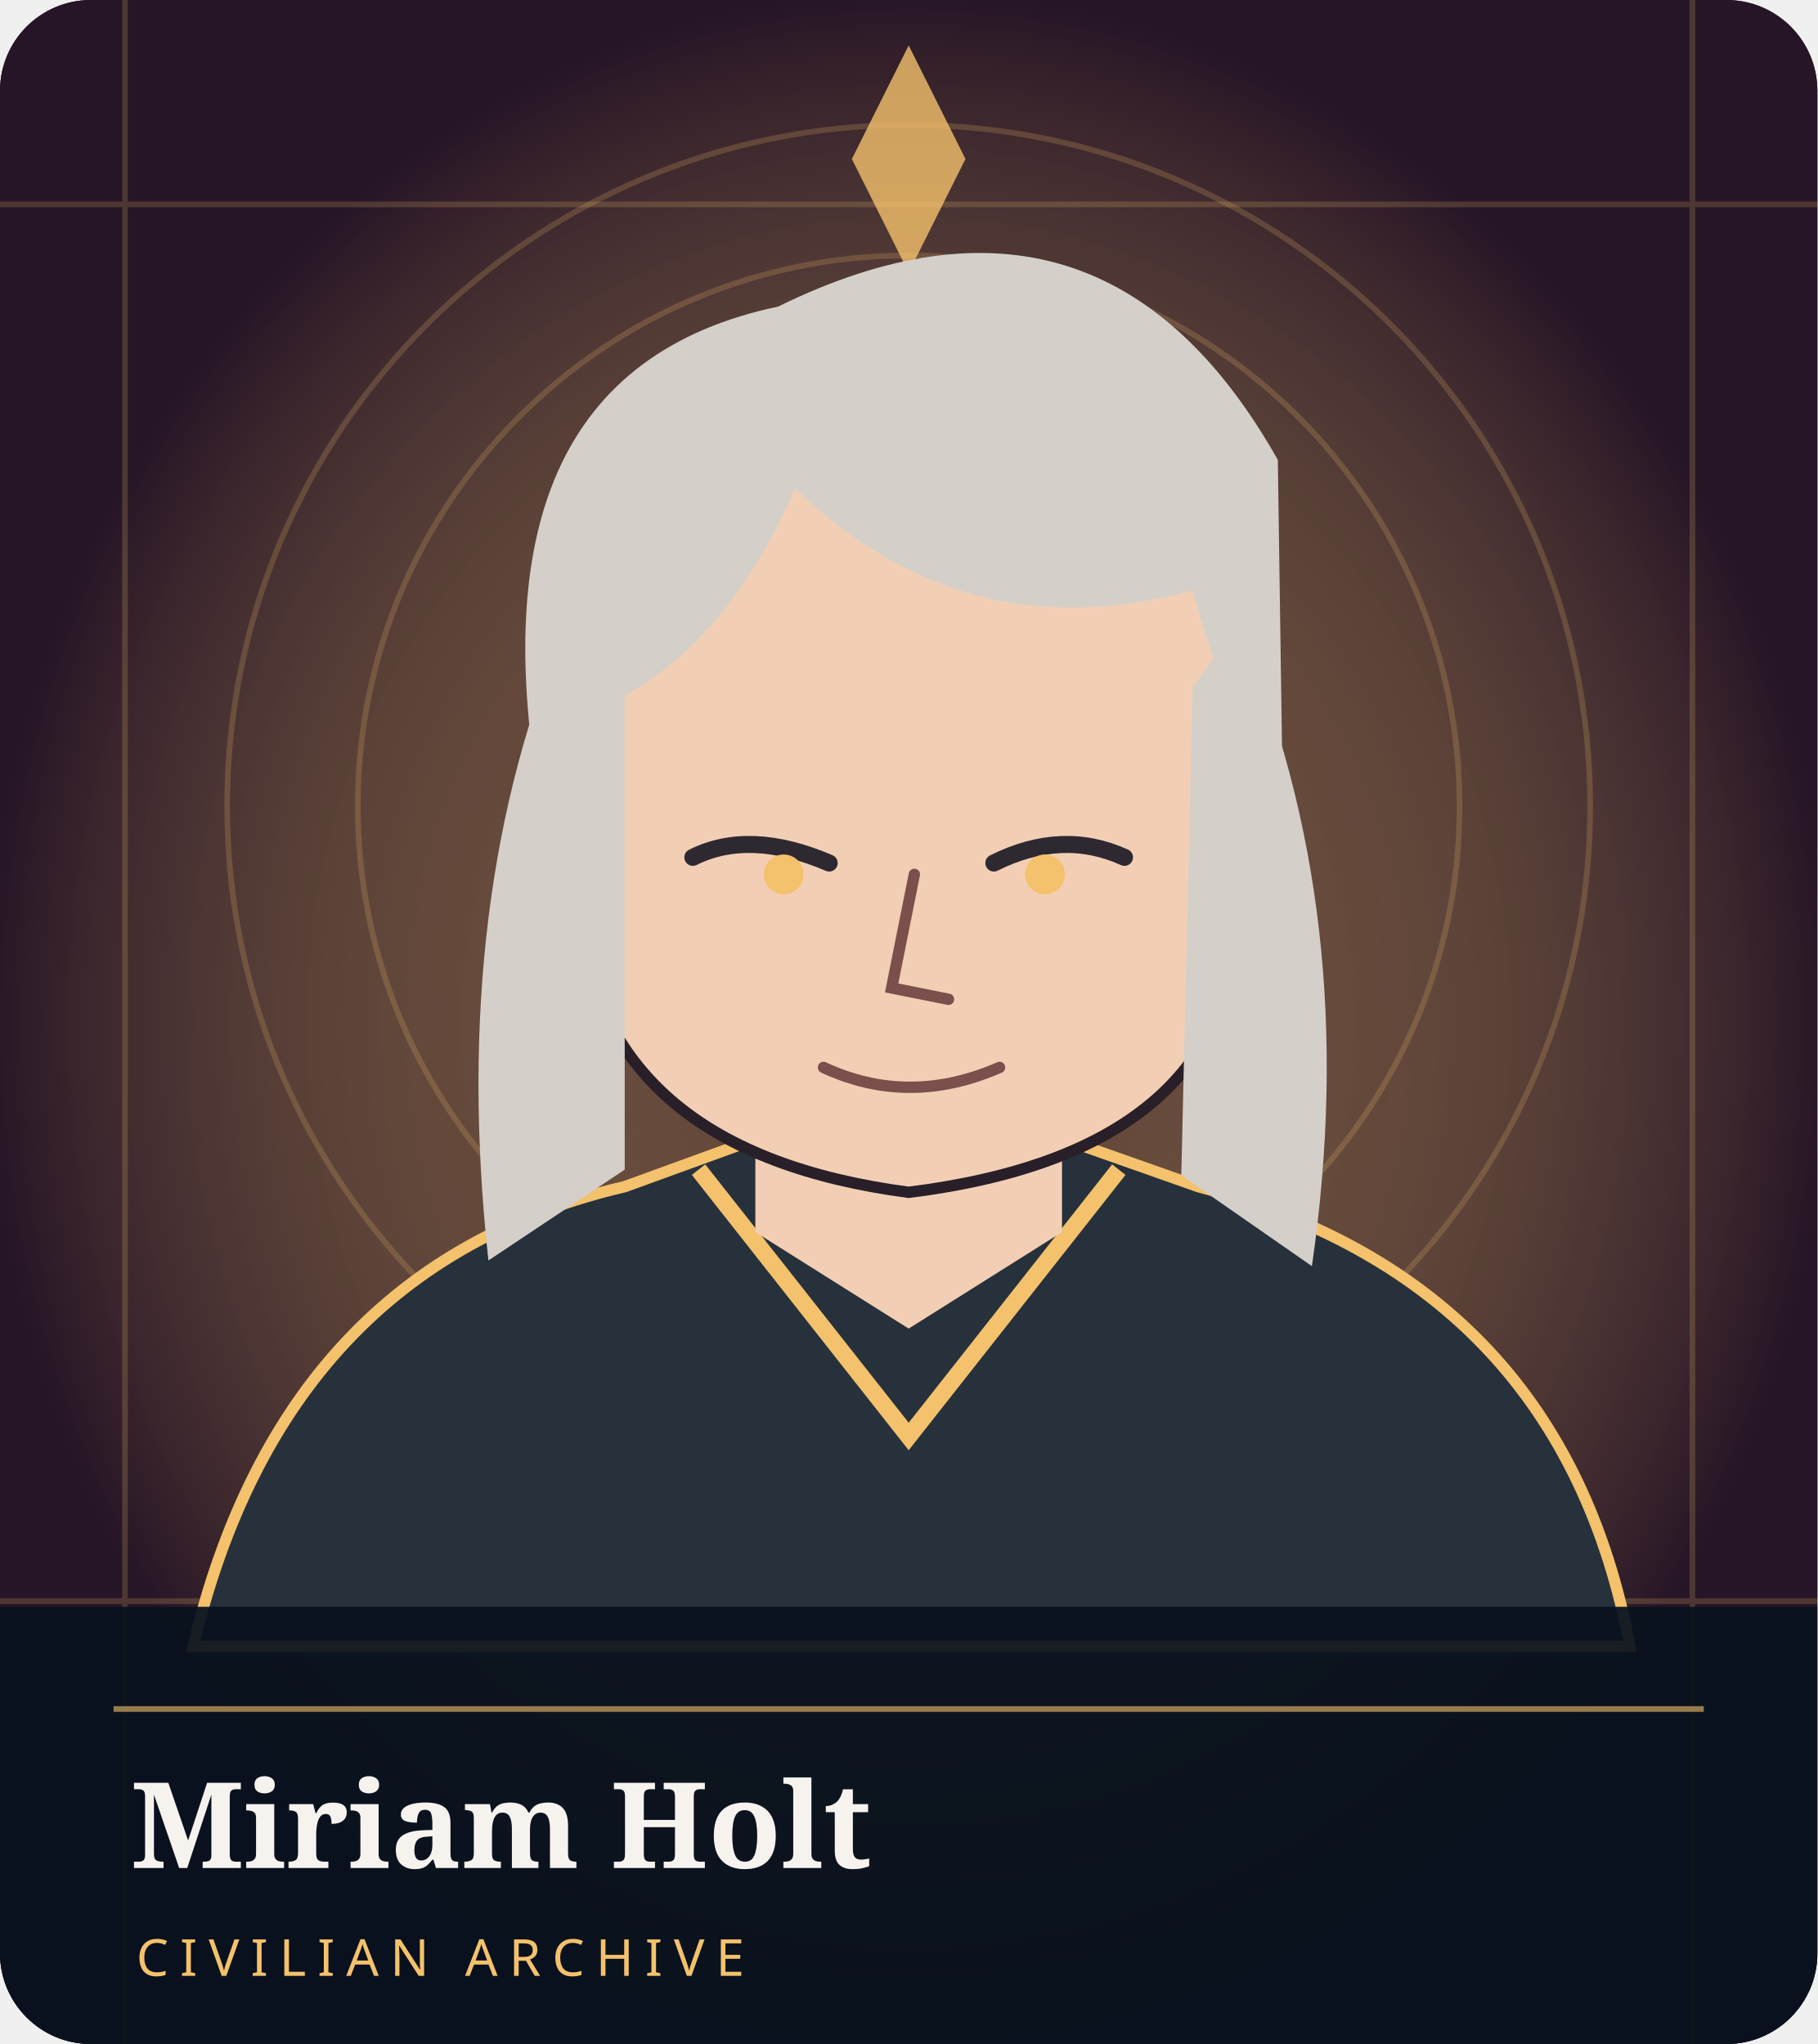
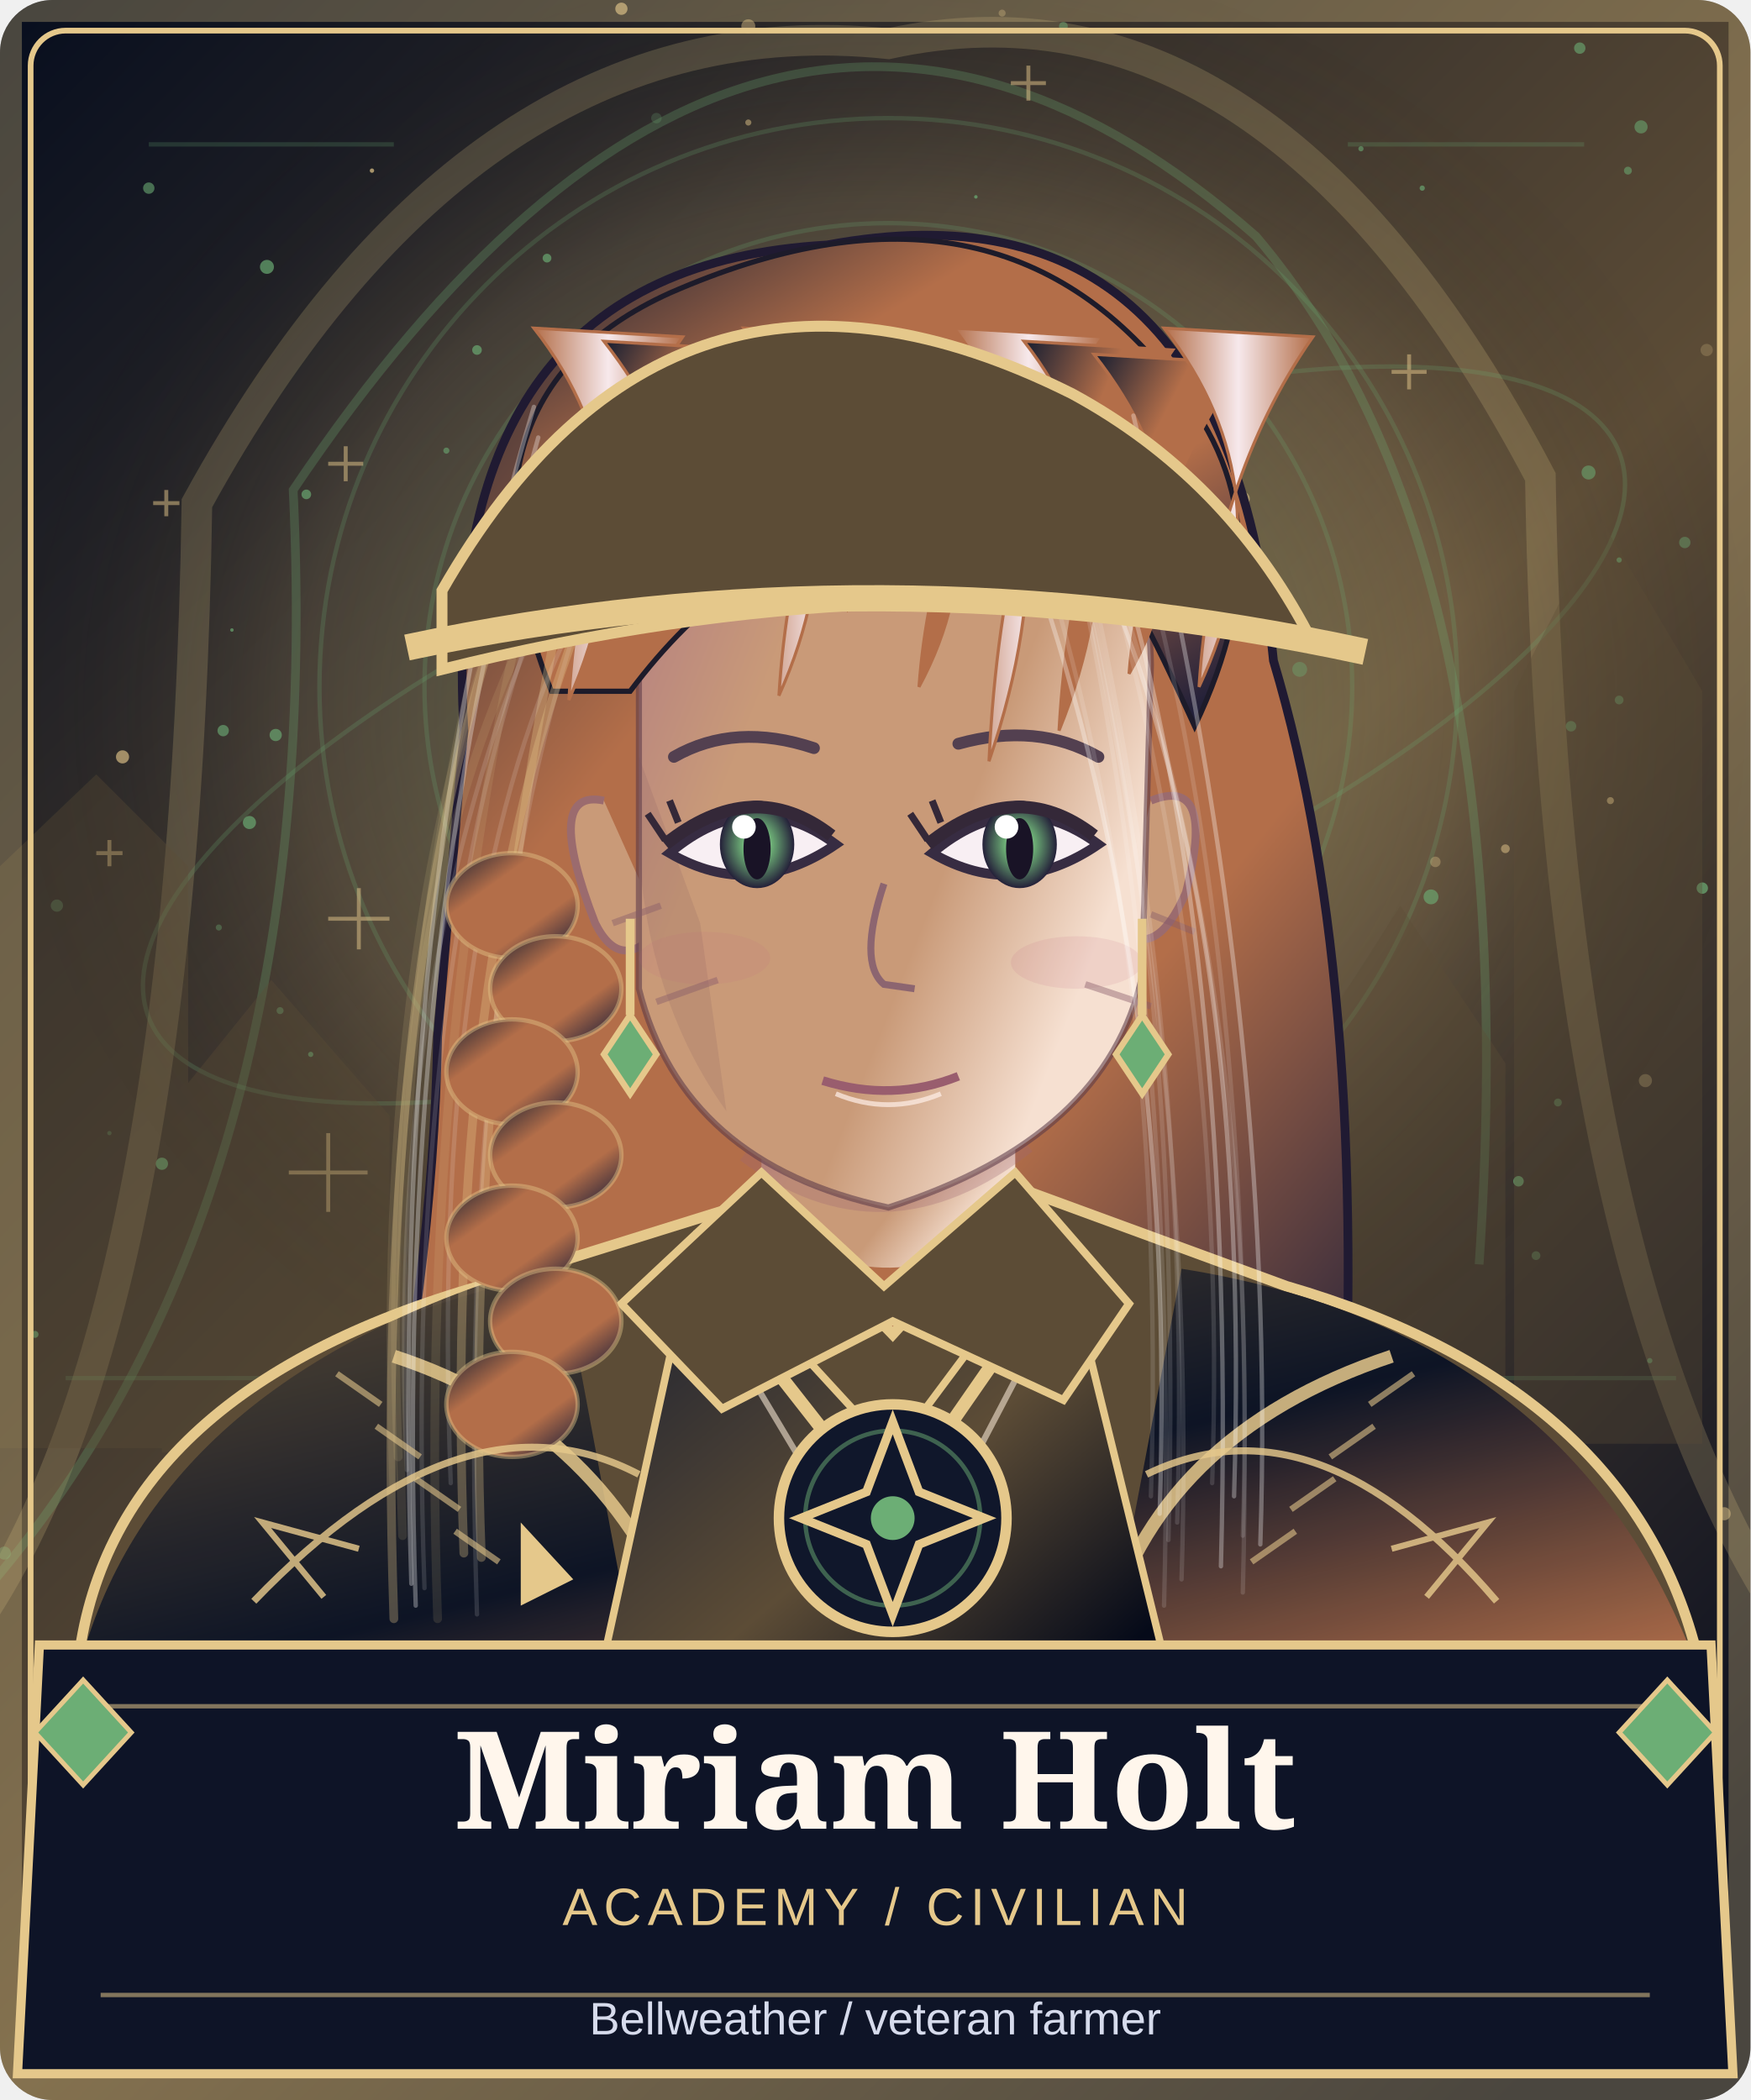
- <svg xmlns="http://www.w3.org/2000/svg" viewBox="0 0 320 360" role="img" aria-labelledby="t d">
+ <svg xmlns="http://www.w3.org/2000/svg" viewBox="0 0 400 480" role="img" aria-labelledby="title desc">
  <defs>
-     <radialGradient id="b">
-       <stop stop-color="#f4c16c" stop-opacity=".21" />
-       <stop offset="1" stop-color="#261526" />
+     <linearGradient id="bg" x2=".85" y2="1">
+       <stop stop-color="#060d1e" />
+       <stop offset=".58" stop-color="#5c4c36" />
+       <stop offset="1" stop-color="#090e1f" />
+     </linearGradient>
+     <radialGradient id="glow">
+       <stop stop-color="#6cae75" stop-opacity=".48" />
+       <stop offset=".65" stop-color="#e5c88b" stop-opacity=".14" />
+       <stop offset="1" stop-opacity="0" />
    </radialGradient>
-     <clipPath id="clip">
-       <rect width="320" height="360" rx="16" />
+     <linearGradient id="hair" x2=".9" y2="1">
+       <stop stop-color="#151d31" />
+       <stop offset=".34" stop-color="#b36e49" />
+       <stop offset=".7" stop-color="#b36e49" />
+       <stop offset="1" stop-color="#222039" />
+     </linearGradient>
+     <linearGradient id="hairshine">
+       <stop stop-color="#b36e49" />
+       <stop offset=".5" stop-color="#f7e9ec" />
+       <stop offset="1" stop-color="#b36e49" />
+     </linearGradient>
+     <linearGradient id="skin" x2=".95" y2=".6">
+       <stop stop-color="#ad7784" />
+       <stop offset=".36" stop-color="#c99a78" />
+       <stop offset=".73" stop-color="#c99a78" />
+       <stop offset="1" stop-color="#f6e0d1" />
+     </linearGradient>
+     <radialGradient id="iris">
+       <stop stop-color="#f5f4fb" />
+       <stop offset=".4" stop-color="#6cae75" />
+       <stop offset="1" stop-color="#242039" />
+     </radialGradient>
+     <linearGradient id="cape" x2="1" y2="1">
+       <stop stop-color="#5c4c36" />
+       <stop offset=".55" stop-color="#0a1124" />
+       <stop offset="1" stop-color="#b36e49" />
+     </linearGradient>
+     <linearGradient id="coat" x2="1" y2=".9">
+       <stop stop-color="#161d30" />
+       <stop offset=".6" stop-color="#5c4c36" />
+       <stop offset="1" stop-color="#050a19" />
+     </linearGradient>
+     <clipPath id="frame">
+       <rect width="400" height="480" rx="12" />
    </clipPath>
  </defs>
-   <g clip-path="url(#clip)">
-     <rect width="320" height="360" fill="#261526" />
-     <rect width="320" height="360" fill="url(#b)" />
-     <g stroke="#f4c16c" stroke-opacity=".20" fill="none">
-       <circle cx="160" cy="142" r="120" />
-       <circle cx="160" cy="142" r="97" />
-       <path d="M0 36 H320 M0 282 H320 M22 0 V360 M298 0 V360" />
-     </g>
-     <path d="M160 8 L170 28 160 48 150 28Z" fill="#f4c16c" opacity=".8" />
+   <g clip-path="url(#frame)">
+     <rect width="400" height="480" fill="url(#bg)" />
+     <ellipse cx="201" cy="162" rx="200" ry="179" fill="url(#glow)" />
+     <path d="M-13 381Q42 315 45 115Q108 0 203 10Q290-9 352 109Q355 302 416 382" fill="none" stroke="#e5c88b" stroke-width="7" stroke-opacity=".2" />
+     <path d="M-10 371Q75 280 67 112Q173-46 287 54Q349 127 338 289" fill="none" stroke="#6cae75" stroke-width="2" stroke-opacity=".26" />
+     <g fill="none" stroke="#6cae75" stroke-opacity=".21">
+       <circle cx="203" cy="157" r="130" />
+       <circle cx="203" cy="157" r="106" />
+       <ellipse cx="202" cy="168" rx="180" ry="58" transform="rotate(-21 202 168)" />
+       <path d="M15 315h87M295 315h88M34 33h56M308 33h54" />
+     </g>
+     <circle cx="266" cy="183" r="1.1" fill="#e5c88b" opacity="0.26" />
+     <circle cx="25" cy="259" r="0.5" fill="#6cae75" opacity="0.31" />
+     <circle cx="64" cy="231" r="0.8" fill="#6cae75" opacity="0.46" />
+     <circle cx="269" cy="254" r="0.5" fill="#6cae75" opacity="0.21" />
+     <circle cx="376" cy="247" r="1.5" fill="#e5c88b" opacity="0.33" />
+     <circle cx="56" cy="362" r="0.4" fill="#6cae75" opacity="0.51" />
+     <circle cx="57" cy="188" r="1.5" fill="#6cae75" opacity="0.66" />
+     <circle cx="351" cy="287" r="1.0" fill="#6cae75" opacity="0.36" />
+     <circle cx="142" cy="2" r="1.4" fill="#e5c88b" opacity="0.63" />
+     <circle cx="293" cy="173" r="0.5" fill="#6cae75" opacity="0.66" />
+     <circle cx="34" cy="43" r="1.3" fill="#6cae75" opacity="0.58" />
+     <circle cx="292" cy="147" r="1.2" fill="#6cae75" opacity="0.25" />
+     <circle cx="120" cy="300" r="1.6" fill="#e5c88b" opacity="0.67" />
+     <circle cx="359" cy="166" r="1.2" fill="#6cae75" opacity="0.47" />
+     <circle cx="8" cy="305" r="0.8" fill="#6cae75" opacity="0.72" />
+     <circle cx="51" cy="167" r="1.3" fill="#6cae75" opacity="0.61" />
+     <circle cx="390" cy="80" r="1.4" fill="#e5c88b" opacity="0.22" />
+     <circle cx="53" cy="144" r="0.4" fill="#6cae75" opacity="0.65" />
+     <circle cx="127" cy="282" r="1.4" fill="#6cae75" opacity="0.23" />
+     <circle cx="173" cy="160" r="0.6" fill="#6cae75" opacity="0.27" />
+     <circle cx="171" cy="28" r="0.7" fill="#e5c88b" opacity="0.48" />
+     <circle cx="172" cy="286" r="0.9" fill="#6cae75" opacity="0.34" />
+     <circle cx="293" cy="251" r="1.0" fill="#6cae75" opacity="0.40" />
+     <circle cx="215" cy="95" r="1.1" fill="#6cae75" opacity="0.65" />
+     <circle cx="254" cy="271" r="1.7" fill="#e5c88b" opacity="0.47" />
+     <circle cx="142" cy="333" r="1.6" fill="#6cae75" opacity="0.59" />
+     <circle cx="190" cy="264" r="0.7" fill="#6cae75" opacity="0.36" />
+     <circle cx="375" cy="29" r="1.5" fill="#6cae75" opacity="0.54" />
+     <circle cx="224" cy="303" r="1.0" fill="#e5c88b" opacity="0.51" />
+     <circle cx="37" cy="266" r="1.4" fill="#6cae75" opacity="0.68" />
+     <circle cx="109" cy="80" r="1.1" fill="#6cae75" opacity="0.66" />
+     <circle cx="311" cy="34" r="0.6" fill="#6cae75" opacity="0.56" />
+     <circle cx="85" cy="39" r="0.5" fill="#e5c88b" opacity="0.69" />
+     <circle cx="207" cy="232" r="1.0" fill="#6cae75" opacity="0.45" />
+     <circle cx="173" cy="216" r="1.0" fill="#6cae75" opacity="0.58" />
+     <circle cx="370" cy="128" r="0.6" fill="#6cae75" opacity="0.68" />
+     <circle cx="284" cy="114" r="1.6" fill="#e5c88b" opacity="0.51" />
+     <circle cx="102" cy="103" r="0.7" fill="#6cae75" opacity="0.56" />
+     <circle cx="361" cy="11" r="1.3" fill="#6cae75" opacity="0.59" />
+     <circle cx="13" cy="207" r="1.4" fill="#6cae75" opacity="0.32" />
+     <circle cx="139" cy="323" r="0.7" fill="#e5c88b" opacity="0.19" />
+     <circle cx="297" cy="153" r="1.7" fill="#6cae75" opacity="0.37" />
+     <circle cx="135" cy="165" r="1.4" fill="#6cae75" opacity="0.26" />
+     <circle cx="236" cy="346" r="1.3" fill="#6cae75" opacity="0.22" />
+     <circle cx="260" cy="298" r="0.7" fill="#e5c88b" opacity="0.23" />
+     <circle cx="120" cy="241" r="1.1" fill="#6cae75" opacity="0.36" />
+     <circle cx="61" cy="61" r="1.6" fill="#6cae75" opacity="0.67" />
+     <circle cx="1" cy="355" r="1.5" fill="#6cae75" opacity="0.38" />
+     <circle cx="178" cy="181" r="0.5" fill="#e5c88b" opacity="0.55" />
+     <circle cx="70" cy="113" r="1.1" fill="#6cae75" opacity="0.65" />
+     <circle cx="239" cy="304" r="0.9" fill="#6cae75" opacity="0.19" />
+     <circle cx="256" cy="87" r="0.6" fill="#6cae75" opacity="0.25" />
+     <circle cx="368" cy="183" r="0.8" fill="#e5c88b" opacity="0.59" />
+     <circle cx="251" cy="80" r="0.9" fill="#6cae75" opacity="0.61" />
+     <circle cx="325" cy="43" r="0.6" fill="#6cae75" opacity="0.64" />
+     <circle cx="363" cy="108" r="1.6" fill="#6cae75" opacity="0.54" />
+     <circle cx="272" cy="141" r="1.1" fill="#e5c88b" opacity="0.64" />
+     <circle cx="389" cy="203" r="1.3" fill="#6cae75" opacity="0.70" />
+     <circle cx="356" cy="252" r="0.9" fill="#6cae75" opacity="0.39" />
+     <circle cx="120" cy="139" r="0.9" fill="#6cae75" opacity="0.65" />
+     <circle cx="328" cy="197" r="1.2" fill="#e5c88b" opacity="0.33" />
+     <circle cx="263" cy="218" r="1.6" fill="#6cae75" opacity="0.40" />
+     <circle cx="377" cy="311" r="0.6" fill="#6cae75" opacity="0.52" />
+     <circle cx="191" cy="104" r="1.2" fill="#6cae75" opacity="0.49" />
+     <circle cx="394" cy="346" r="1.5" fill="#e5c88b" opacity="0.46" />
+     <circle cx="124" cy="217" r="1.3" fill="#6cae75" opacity="0.63" />
+     <circle cx="63" cy="168" r="1.4" fill="#6cae75" opacity="0.64" />
+     <circle cx="125" cy="59" r="1.0" fill="#6cae75" opacity="0.66" />
+     <circle cx="171" cy="6" r="1.6" fill="#e5c88b" opacity="0.44" />
+     <circle cx="327" cy="205" r="1.7" fill="#6cae75" opacity="0.62" />
+     <circle cx="347" cy="270" r="1.2" fill="#6cae75" opacity="0.67" />
+     <circle cx="385" cy="124" r="1.3" fill="#6cae75" opacity="0.41" />
+     <circle cx="28" cy="173" r="1.5" fill="#e5c88b" opacity="0.63" />
+     <circle cx="150" cy="27" r="1.2" fill="#6cae75" opacity="0.22" />
+     <circle cx="243" cy="6" r="1.0" fill="#6cae75" opacity="0.48" />
+     <circle cx="372" cy="39" r="0.9" fill="#6cae75" opacity="0.54" />
+     <circle cx="229" cy="3" r="0.8" fill="#e5c88b" opacity="0.32" />
+     <circle cx="223" cy="45" r="0.4" fill="#6cae75" opacity="0.71" />
+     <circle cx="71" cy="241" r="0.6" fill="#6cae75" opacity="0.64" />
+     <circle cx="50" cy="212" r="0.7" fill="#6cae75" opacity="0.35" />
+     <circle cx="159" cy="98" r="1.2" fill="#e5c88b" opacity="0.68" />
+     <circle cx="150" cy="323" r="1.5" fill="#6cae75" opacity="0.49" />
+     <circle cx="284" cy="265" r="0.6" fill="#6cae75" opacity="0.34" />
+     <circle cx="370" cy="160" r="1.0" fill="#6cae75" opacity="0.45" />
+     <circle cx="344" cy="194" r="1.0" fill="#e5c88b" opacity="0.50" />
+     <path d="M136 180v8m-4 -4h8" stroke="#e5c88b" stroke-width=".9" opacity=".5" />
+     <path d="M75 259v18m-9 -9h18" stroke="#e5c88b" stroke-width=".9" opacity=".5" />
+     <path d="M79 102v8m-4 -4h8" stroke="#e5c88b" stroke-width=".9" opacity=".5" />
+     <path d="M322 81v8m-4 -4h8" stroke="#e5c88b" stroke-width=".9" opacity=".5" />
+     <path d="M82 203v14m-7 -7h14" stroke="#e5c88b" stroke-width=".9" opacity=".5" />
+     <path d="M25 192v6m-3 -3h6" stroke="#e5c88b" stroke-width=".9" opacity=".5" />
+     <path d="M254 193v8m-4 -4h8" stroke="#e5c88b" stroke-width=".9" opacity=".5" />
+     <path d="M128 222v10m-5 -5h10" stroke="#e5c88b" stroke-width=".9" opacity=".5" />
+     <path d="M235 15v8m-4 -4h8" stroke="#e5c88b" stroke-width=".9" opacity=".5" />
+     <path d="M182 237v12m-6 -6h12" stroke="#e5c88b" stroke-width=".9" opacity=".5" />
+     <path d="M113 170v14m-7 -7h14" stroke="#e5c88b" stroke-width=".9" opacity=".5" />
+     <path d="M38 112v6m-3 -3h6" stroke="#e5c88b" stroke-width=".9" opacity=".5" />
+     <g fill="#5c4c36" opacity=".34">
+       <path d="M0 331V198L22 177L43 198V331M346 330V158L366 119L389 158V330M37 332v-77l25-31 27 31v77M297 331v-88l23-36 24 36v88" />
+     </g>
+     <path d="M106 167Q100 61 189 56Q280 39 291 151Q314 228 306 351Q268 322 253 289Q220 356 200 346Q156 367 143 304Q109 368 85 357Q99 292 100 237Z" fill="url(#hair)" stroke="#201a32" stroke-width="2" />
+     <path d="M18 379Q26 317 113 293L174 274L204 305L234 272L294 294Q373 317 388 379Z" fill="#5c4c36" stroke="#e5c88b" stroke-width="2.4" />
+     <path d="M19 378Q38 313 128 288L145 379Z M387 379Q358 304 270 290L253 379Z" fill="url(#cape)" opacity=".95" />
+     <path d="M90 310Q139 326 157 375M318 310Q264 328 252 375" fill="none" stroke="#e5c88b" stroke-width="3" opacity=".85" />
+     <path d="M138 379L159 283L204 332L242 281L266 379Z" fill="url(#coat)" stroke="#e5c88b" stroke-width="1.7" />
+     <path d="M156 286L203 346L246 284" fill="none" stroke="#e5c88b" stroke-width="3" />
+     <path d="M164 302L204 369L239 302" fill="none" stroke="#f8e9d4" stroke-opacity=".58" stroke-width="1.4" />
+     <path d="M174 242V279Q204 301 232 278V242Z" fill="url(#skin)" />
+     <path d="M170 264Q202 288 235 262" fill="none" stroke="#9d6673" stroke-opacity=".3" stroke-width="3" />
+     <path d="M138 183Q124 180 136 211Q142 223 151 212M263 183Q278 177 271 204Q264 220 256 212" fill="#c99a78" stroke="#9b6b6e" stroke-width="1.8" />
+     <path d="M146 141Q148 94 201 87Q262 92 263 152L261 223Q253 260 203 276Q156 266 146 226Z" fill="url(#skin)" stroke="#5a3946" stroke-opacity=".57" stroke-width="1.4" />
+     <path d="M146 173Q143 222 166 254L160 211Z" fill="#6b4253" opacity=".13" />
+     <ellipse cx="161" cy="219" rx="15" ry="6" fill="#be607e" opacity=".11" />
+     <ellipse cx="246" cy="220" rx="15" ry="6" fill="#be607e" opacity=".12" />
+     <path d="M151 207l-11 4M263 209l10 4M164 224l-14 5M248 225l15 5" fill="none" stroke="#875c69" stroke-opacity=".43" stroke-width="1.5" />
+     <path d="M154 173Q168 165 186 171M219 170Q237 165 251 173" fill="none" stroke="#534050" stroke-width="2.7" stroke-linecap="round" />
+     <path d="M153 195Q172 179 191 193Q172 206 153 195Z" fill="#f8eff3" stroke="#372c42" stroke-width="2.2" />
+     <ellipse cx="173" cy="193" rx="8.5" ry="10" fill="url(#iris)" />
+     <ellipse cx="173" cy="194" rx="3.1" ry="7" fill="#191326" />
+     <circle cx="170" cy="189" r="2.7" fill="white" />
+     <path d="M152 193Q172 177 190 191" fill="none" stroke="#342838" stroke-width="2.9" />
+     <path d="M152 192l-4-6M155 188l-2-5" stroke="#342838" stroke-width="1.6" />
+     <path d="M213 195Q232 179 251 193Q232 206 213 195Z" fill="#f8eff3" stroke="#372c42" stroke-width="2.2" />
+     <ellipse cx="233" cy="193" rx="8.5" ry="10" fill="url(#iris)" />
+     <ellipse cx="233" cy="194" rx="3.1" ry="7" fill="#191326" />
+     <circle cx="230" cy="189" r="2.7" fill="white" />
+     <path d="M212 193Q232 177 250 191" fill="none" stroke="#342838" stroke-width="2.9" />
+     <path d="M212 192l-4-6M215 188l-2-5" stroke="#342838" stroke-width="1.6" />
+     <path d="M202 202Q196 220 202 225L209 226" fill="none" stroke="#8c6570" stroke-width="1.6" />
+     <path d="M188 247Q204 252 219 246" fill="none" stroke="#995d6e" stroke-width="2" />
+     <path d="M191 250Q203 255 215 250" fill="none" stroke="#fff0e9" stroke-opacity=".7" stroke-width="1.1" />
+     <path d="M142 298L174 268L202 294L232 268L258 298L243 320L204 302L165 322Z" fill="#5c4c36" stroke="#e5c88b" stroke-width="1.8" />
+     <path d="M126 158Q100 91 153 67Q226 35 267 86Q296 118 273 166Q258 133 250 123Q225 139 199 120Q168 126 144 158Z" fill="url(#hair)" stroke="#1d1b2a" stroke-width="1.2" />
+     <path d="M122 75Q151 112 130 160Q133 110 156 77Z" fill="url(#hairshine)" stroke="#b36e49" stroke-width=".7" />
+     <path d="M138 78Q167 115 146 145Q149 113 172 80Z" fill="url(#hair)" stroke="#b36e49" stroke-width=".7" />
+     <path d="M154 81Q183 118 162 140Q165 116 188 83Z" fill="url(#hair)" stroke="#b36e49" stroke-width=".7" />
+     <path d="M170 75Q199 112 178 159Q181 110 204 77Z" fill="url(#hairshine)" stroke="#b36e49" stroke-width=".7" />
+     <path d="M186 78Q215 115 194 139Q197 113 220 80Z" fill="url(#hair)" stroke="#b36e49" stroke-width=".7" />
+     <path d="M202 81Q231 118 210 157Q213 116 236 83Z" fill="url(#hair)" stroke="#b36e49" stroke-width=".7" />
+     <path d="M218 75Q247 112 226 174Q229 110 252 77Z" fill="url(#hairshine)" stroke="#b36e49" stroke-width=".7" />
+     <path d="M234 78Q263 115 242 167Q245 113 268 80Z" fill="url(#hair)" stroke="#b36e49" stroke-width=".7" />
+     <path d="M250 81Q279 118 258 154Q261 116 284 83Z" fill="url(#hair)" stroke="#b36e49" stroke-width=".7" />
+     <path d="M266 75Q295 112 274 157Q277 110 300 77Z" fill="url(#hairshine)" stroke="#b36e49" stroke-width=".7" />
+     <path d="M138 94Q105 228 110 356" fill="none" stroke="#e5c88b" stroke-opacity=".31" stroke-width="2" stroke-linecap="round" />
+     <path d="M238 95Q271 202 267 352" fill="none" stroke="#ffffff" stroke-opacity=".13" stroke-width="1" stroke-linecap="round" />
+     <path d="M125 133Q92 221 97 363" fill="none" stroke="#ffffff" stroke-opacity=".13" stroke-width="1" stroke-linecap="round" />
+     <path d="M259 95Q292 231 288 353" fill="none" stroke="#ffffff" stroke-opacity=".31" stroke-width="1" stroke-linecap="round" />
+     <path d="M119 147Q86 218 91 333" fill="none" stroke="#e5c88b" stroke-opacity=".13" stroke-width="2" stroke-linecap="round" />
+     <path d="M241 107Q274 233 270 361" fill="none" stroke="#ffffff" stroke-opacity=".13" stroke-width="1" stroke-linecap="round" />
+     <path d="M122 93Q89 202 94 362" fill="none" stroke="#ffffff" stroke-opacity=".31" stroke-width="1" stroke-linecap="round" />
+     <path d="M237 91Q270 213 266 367" fill="none" stroke="#ffffff" stroke-opacity=".13" stroke-width="1" stroke-linecap="round" />
+     <path d="M128 105Q95 223 100 370" fill="none" stroke="#e5c88b" stroke-opacity=".13" stroke-width="2" stroke-linecap="round" />
+     <path d="M236 129Q269 224 265 346" fill="none" stroke="#ffffff" stroke-opacity=".31" stroke-width="1" stroke-linecap="round" />
+     <path d="M137 128Q104 214 109 369" fill="none" stroke="#ffffff" stroke-opacity=".13" stroke-width="1" stroke-linecap="round" />
+     <path d="M240 94Q273 218 269 348" fill="none" stroke="#ffffff" stroke-opacity=".13" stroke-width="1" stroke-linecap="round" />
+     <path d="M134 138Q101 220 106 355" fill="none" stroke="#e5c88b" stroke-opacity=".31" stroke-width="2" stroke-linecap="round" />
+     <path d="M248 111Q281 221 277 339" fill="none" stroke="#ffffff" stroke-opacity=".13" stroke-width="1" stroke-linecap="round" />
+     <path d="M131 142Q98 209 103 339" fill="none" stroke="#ffffff" stroke-opacity=".13" stroke-width="1" stroke-linecap="round" />
+     <path d="M250 110Q283 205 279 358" fill="none" stroke="#ffffff" stroke-opacity=".31" stroke-width="1" stroke-linecap="round" />
+     <path d="M120 111Q87 210 92 351" fill="none" stroke="#e5c88b" stroke-opacity=".13" stroke-width="2" stroke-linecap="round" />
+     <path d="M234 114Q267 210 263 342" fill="none" stroke="#ffffff" stroke-opacity=".13" stroke-width="1" stroke-linecap="round" />
+     <path d="M123 100Q90 217 95 367" fill="none" stroke="#ffffff" stroke-opacity=".31" stroke-width="1" stroke-linecap="round" />
+     <path d="M255 105Q288 209 284 364" fill="none" stroke="#ffffff" stroke-opacity=".13" stroke-width="1" stroke-linecap="round" />
+     <path d="M118 131Q85 211 90 340" fill="none" stroke="#e5c88b" stroke-opacity=".13" stroke-width="2" stroke-linecap="round" />
+     <path d="M253 133Q286 213 282 342" fill="none" stroke="#ffffff" stroke-opacity=".31" stroke-width="1" stroke-linecap="round" />
+     <path d="M121 146Q88 227 93 336" fill="none" stroke="#ffffff" stroke-opacity=".13" stroke-width="1" stroke-linecap="round" />
+     <path d="M255 133Q288 231 284 351" fill="none" stroke="#ffffff" stroke-opacity=".13" stroke-width="1" stroke-linecap="round" />
+     <path d="M118 129Q85 219 90 370" fill="none" stroke="#e5c88b" stroke-opacity=".31" stroke-width="2" stroke-linecap="round" />
    <g>
-       <path d="M34 290 Q50 223 110 209 L143 197 177 197 211 209 Q275 226 287 290Z" fill="#26313c" stroke="#f4c16c" stroke-width="2" />
-       <path d="M123 206 L160 253 197 206" fill="none" stroke="#f4c16c" stroke-width="3" />
-       <path d="M133 179 L133 217 160 234 187 217 187 179" fill="#f2cfb4" />
-       <path d="M100 111 Q100 64 160 60 Q220 64 220 122 L218 162 Q216 203 160 210 Q107 203 102 162Z" fill="#f2cfb4" stroke="#281f29" stroke-width="2" />
-       <path d="M96 146 Q80 66 137 54 Q194 26 225 81 L226 150 Q214 119 210 104 Q170 115 140 86 Q126 118 102 126Z" fill="#d4d0c9" />
-       <path d="M100 109 Q79 158 86 222 L110 206 110 120 M218 110 Q240 161 231 223 L208 207 210 121" fill="#d4d0c9" />
-       <path d="M122 151 Q132 146 146 152 M175 152 Q187 146 198 151" fill="none" stroke="#2e2931" stroke-width="3" stroke-linecap="round" />
-       <circle cx="138" cy="154" r="3.5" fill="#f4c16c" />
-       <circle cx="184" cy="154" r="3.5" fill="#f4c16c" />
-       <path d="M161 154 L157 174 167 176 M145 188 Q160 195 176 188" fill="none" stroke="#7b4f4b" stroke-width="2" stroke-linecap="round" />
-     </g>
-     <rect x="0" y="283" width="320" height="77" fill="#07111d" opacity=".93" />
-     <path d="M20 301 H300" stroke="#f4c16c" opacity=".6" />
-     <text x="23" y="329" fill="#f6f2ee" font-family="Georgia,serif" font-size="21" font-weight="bold">Miriam Holt</text>
-     <text x="24" y="348" fill="#f4c16c" font-family="sans-serif" font-size="9" letter-spacing="2">CIVILIAN ARCHIVE</text>
+       <ellipse cx="117" cy="207" rx="15" ry="12" fill="url(#hair)" stroke="#e5c88b" stroke-opacity=".42" stroke-width="1" />
+       <ellipse cx="127" cy="226" rx="15" ry="12" fill="url(#hair)" stroke="#e5c88b" stroke-opacity=".42" stroke-width="1" />
+       <ellipse cx="117" cy="245" rx="15" ry="12" fill="url(#hair)" stroke="#e5c88b" stroke-opacity=".42" stroke-width="1" />
+       <ellipse cx="127" cy="264" rx="15" ry="12" fill="url(#hair)" stroke="#e5c88b" stroke-opacity=".42" stroke-width="1" />
+       <ellipse cx="117" cy="283" rx="15" ry="12" fill="url(#hair)" stroke="#e5c88b" stroke-opacity=".42" stroke-width="1" />
+       <ellipse cx="127" cy="302" rx="15" ry="12" fill="url(#hair)" stroke="#e5c88b" stroke-opacity=".42" stroke-width="1" />
+       <ellipse cx="117" cy="321" rx="15" ry="12" fill="url(#hair)" stroke="#e5c88b" stroke-opacity=".42" stroke-width="1" />
+       <path d="M119 348l12 13-12 6Z" fill="#e5c88b" />
+     </g>
+     <path d="M101 135Q153 44 245 90Q280 109 299 145Q205 127 101 153Z" fill="#5c4c36" stroke="#e5c88b" stroke-width="2.5" />
+     <path d="M93 148Q201 125 312 149" fill="none" stroke="#e5c88b" stroke-width="6" />
+     <path d="M144 210v22M261 210v22" stroke="#e5c88b" stroke-width="2" />
+     <path d="M144 232l-6 9 6 9 6-9Z M261 232l-6 9 6 9 6-9Z" fill="#6cae75" stroke="#e5c88b" stroke-width="1.4" />
+     <path d="M77 314l10 7" stroke="#e5c88b" stroke-width="1.4" opacity=".58" />
+     <path d="M86 326l10 7" stroke="#e5c88b" stroke-width="1.4" opacity=".58" />
+     <path d="M95 338l10 7" stroke="#e5c88b" stroke-width="1.4" opacity=".58" />
+     <path d="M104 350l10 7" stroke="#e5c88b" stroke-width="1.4" opacity=".58" />
+     <path d="M323 314l-10 7" stroke="#e5c88b" stroke-width="1.4" opacity=".58" />
+     <path d="M314 326l-10 7" stroke="#e5c88b" stroke-width="1.4" opacity=".58" />
+     <path d="M305 338l-10 7" stroke="#e5c88b" stroke-width="1.4" opacity=".58" />
+     <path d="M296 350l-10 7" stroke="#e5c88b" stroke-width="1.4" opacity=".58" />
+     <g transform="translate(204 347)">
+       <circle r="26" fill="#10172b" stroke="#e5c88b" stroke-width="2.4" />
+       <circle r="20" fill="none" stroke="#6cae75" stroke-opacity=".5" />
+       <path d="M0-22L6-6L21 0L6 6L0 22L-6 6L-21 0L-6-6Z" fill="none" stroke="#e5c88b" stroke-width="2" />
+       <circle r="5" fill="#6cae75" />
+     </g>
+     <g stroke="#e5c88b" fill="none" opacity=".82">
+       <path d="M58 366Q106 316 146 337M342 366Q301 318 262 337" stroke-width="1.6" />
+       <path d="M74 365l-14-17 22 6M326 365l14-17-22 6" stroke-width="1.4" />
+     </g>
+     <rect width="400" height="480" fill="none" stroke="#e5c88b" stroke-width="10" stroke-opacity=".3" />
+     <rect x="7" y="7" width="386" height="466" rx="8" fill="none" stroke="#e5c88b" stroke-width="1.3" />
+     <path d="M9 376H391L396 474H4Z" fill="#0e1427" stroke="#e5c88b" stroke-width="2.1" />
+     <path d="M23 390H377M23 456H377" stroke="#e5c88b" stroke-width="1" opacity=".54" />
+     <path d="M19 384l11 12-11 12-11-12Z M381 384l11 12-11 12-11-12Z" fill="#6cae75" stroke="#e5c88b" stroke-width="1.1" />
+     <text x="200" y="418" text-anchor="middle" font-family="Georgia,serif" font-size="31" font-weight="bold" fill="#fff6ec">Miriam Holt</text>
+     <text x="200" y="440" text-anchor="middle" font-family="Arial,sans-serif" font-size="12" letter-spacing="1.4" fill="#e5c88b">ACADEMY / CIVILIAN</text>
+     <text x="200" y="465" text-anchor="middle" font-family="Arial,sans-serif" font-size="10.4" fill="#d6dbec">Bellweather / veteran farmer</text>
  </g>
</svg>
